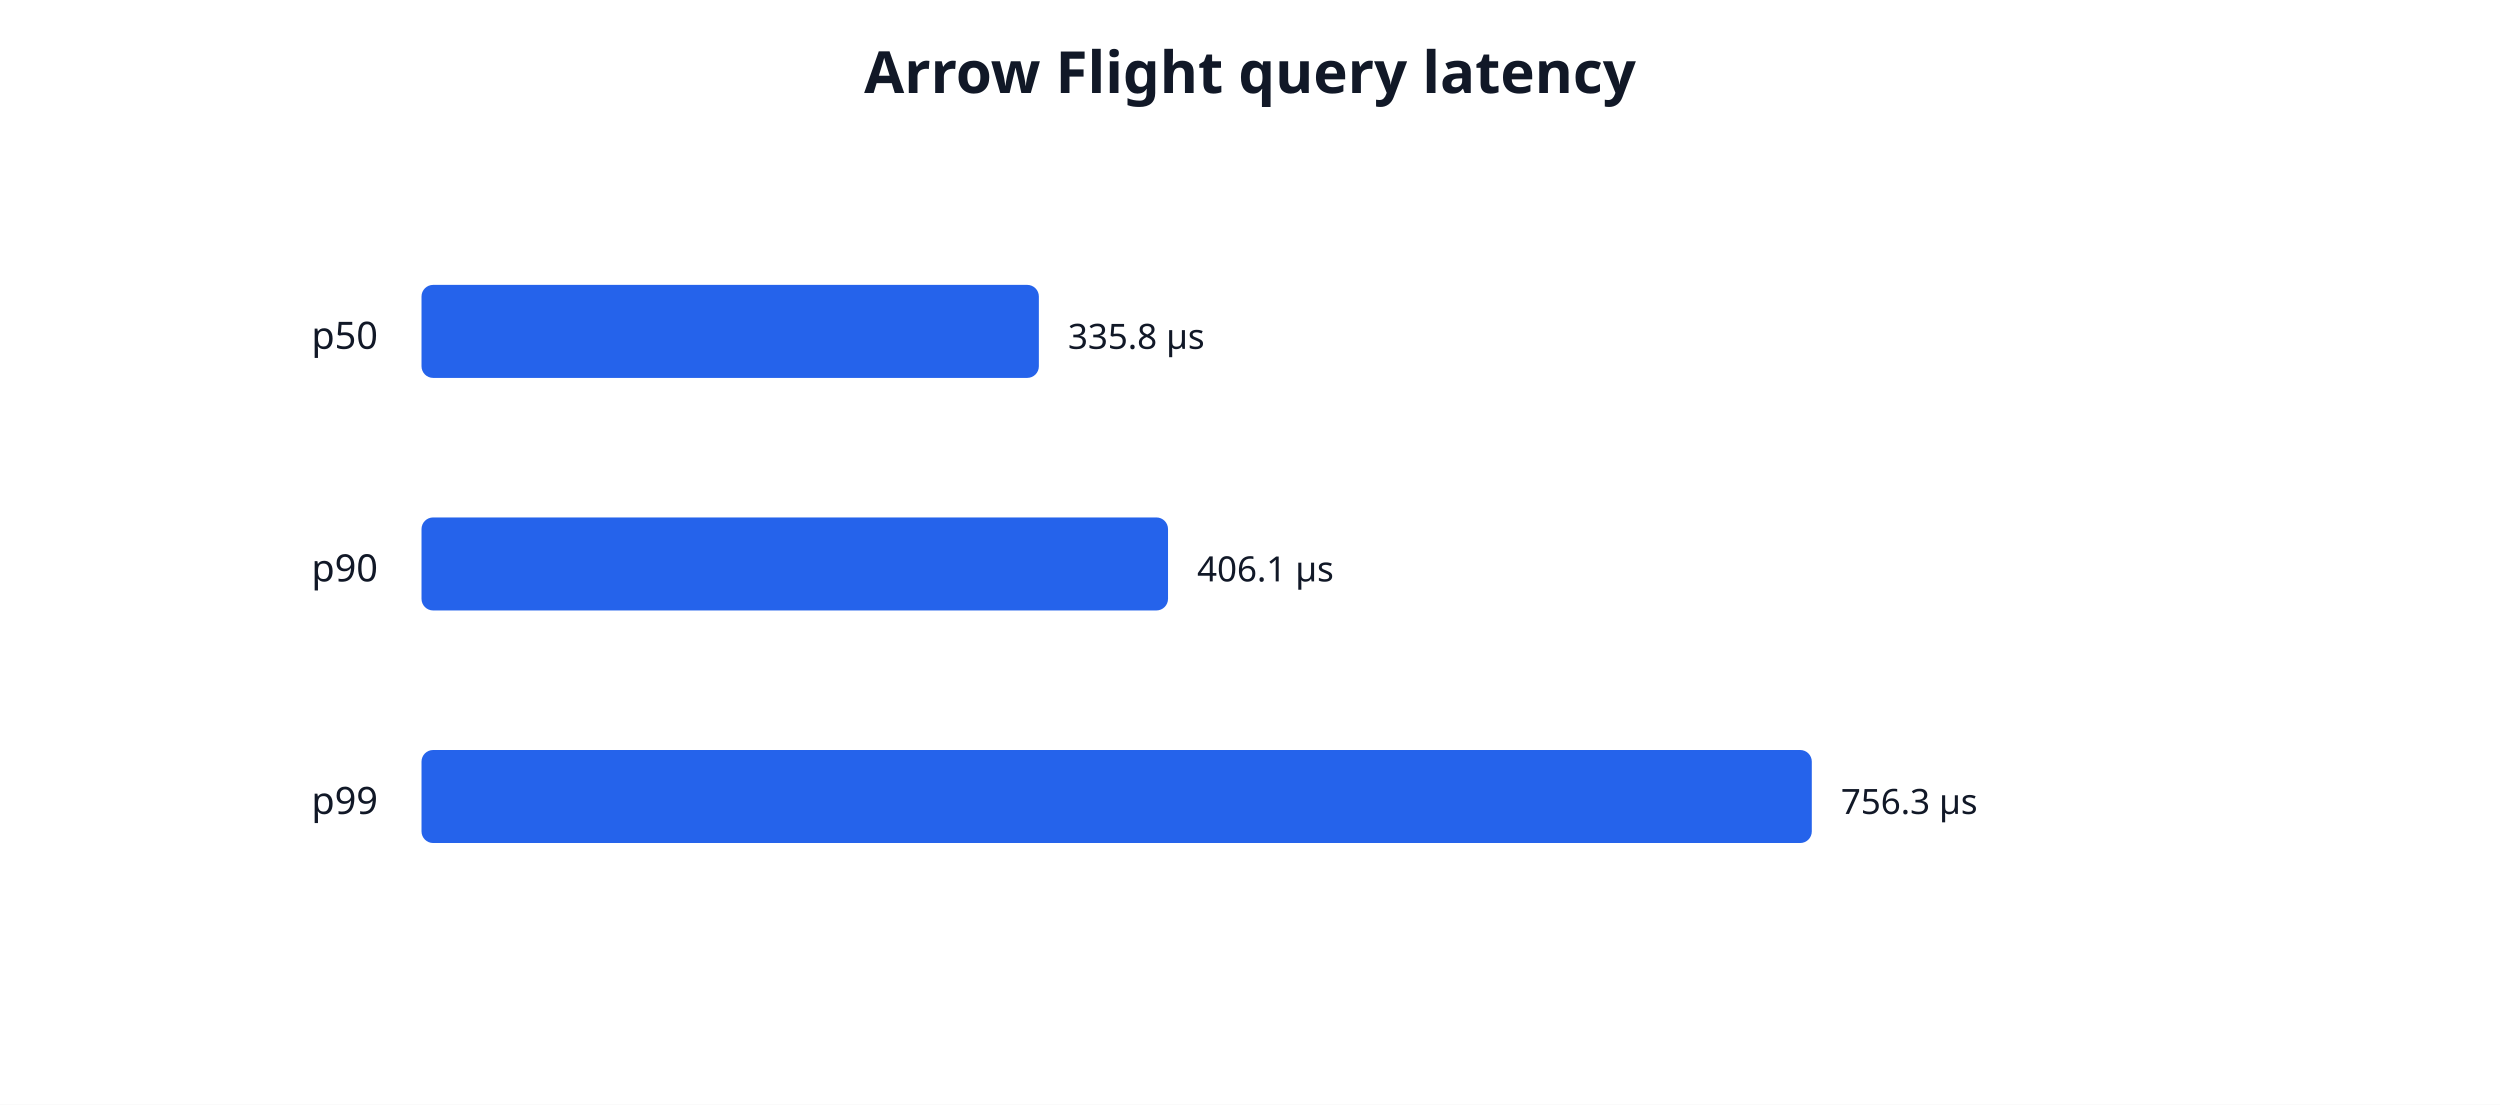
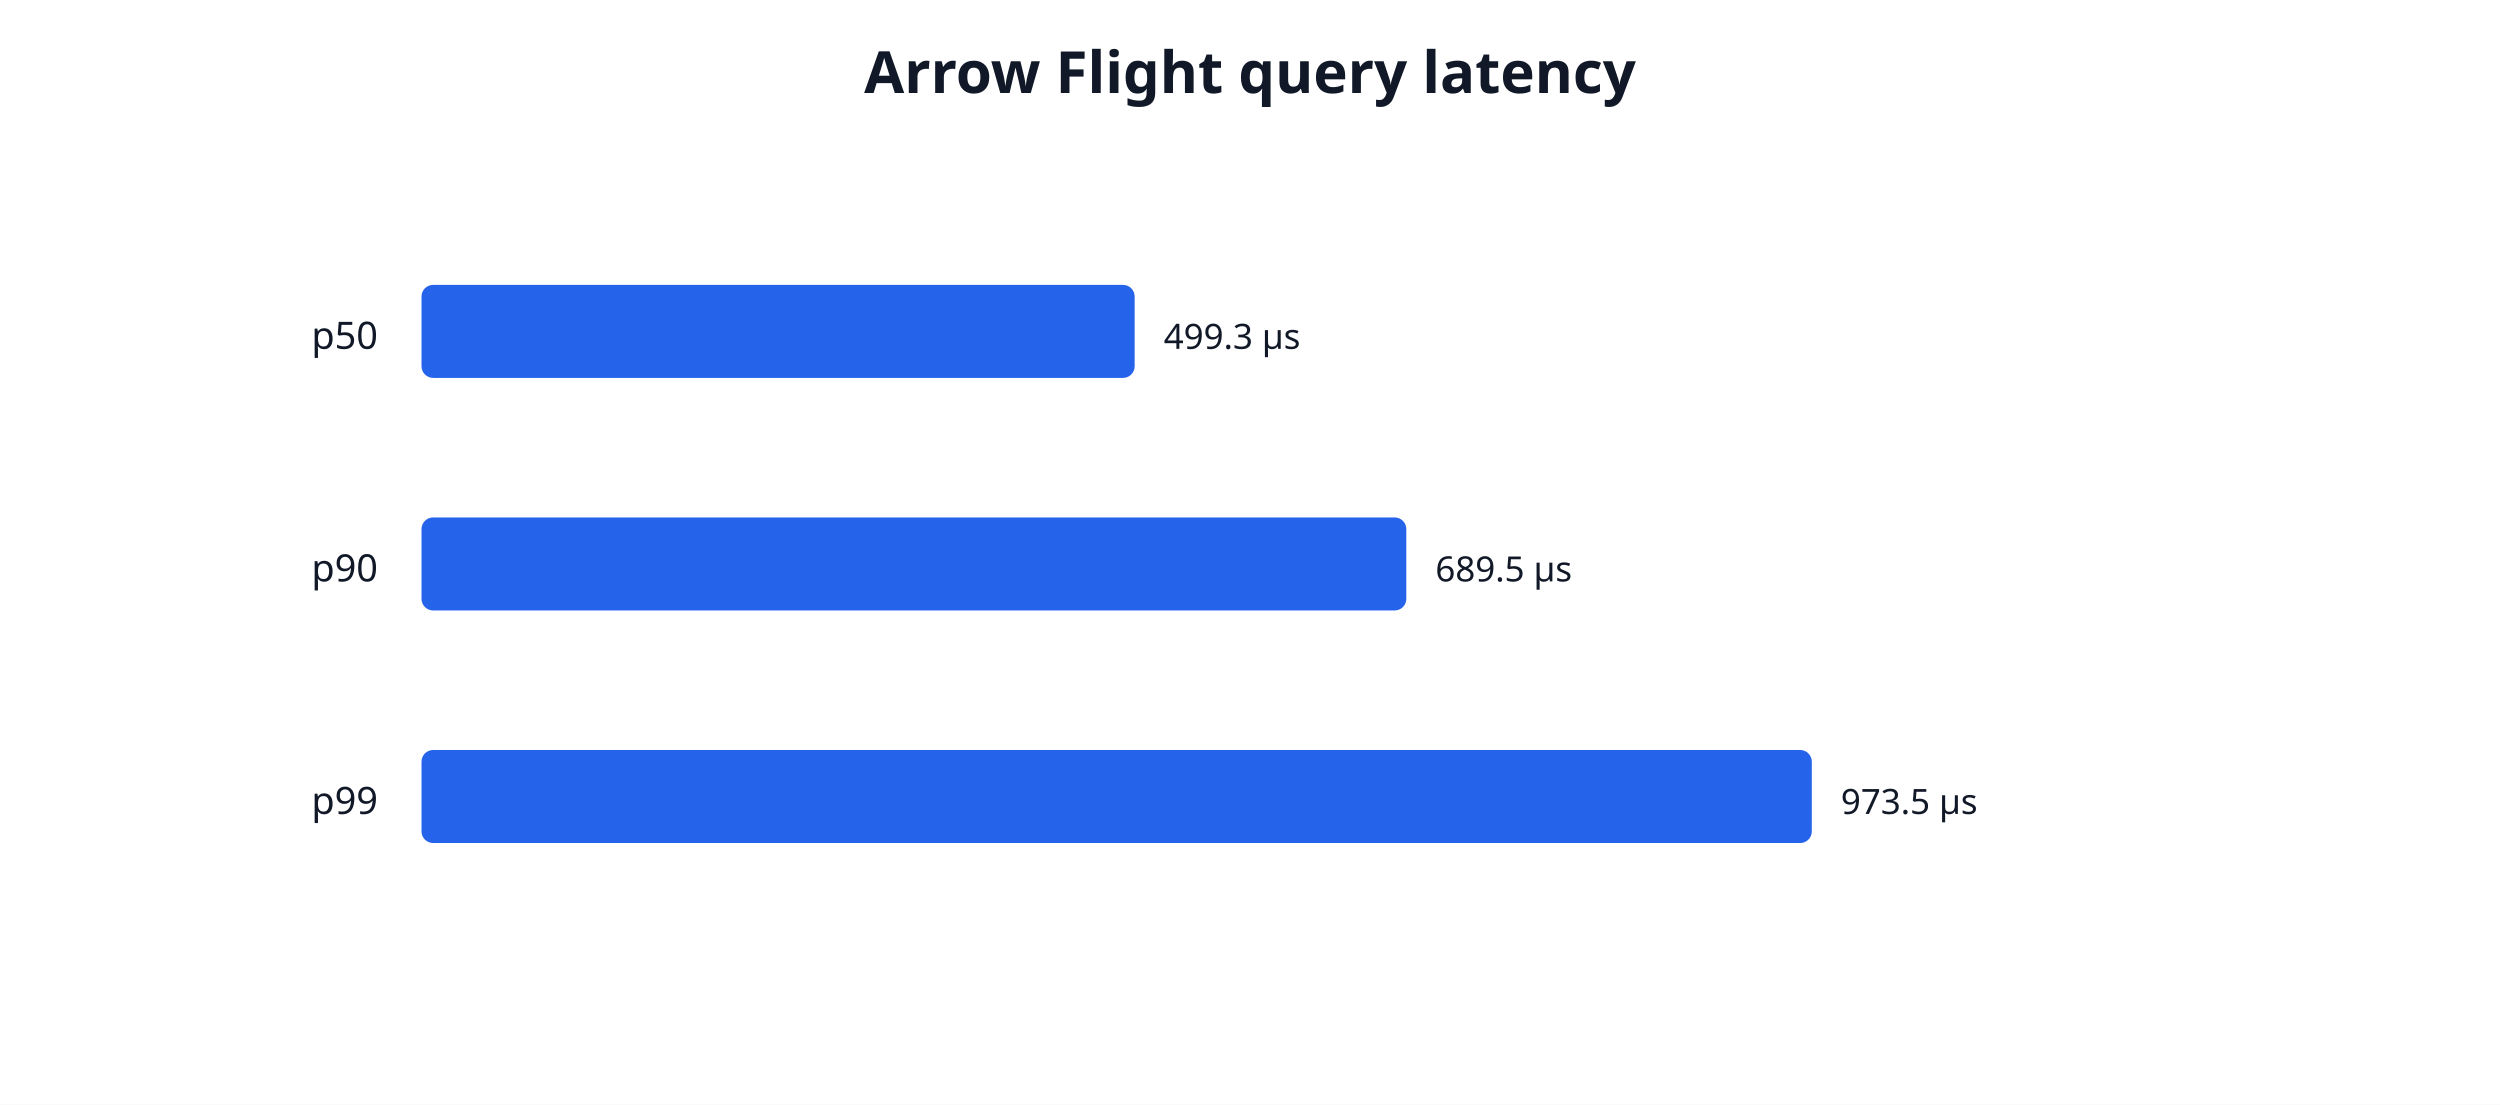
<svg xmlns="http://www.w3.org/2000/svg" width="860" height="380" viewBox="0 0 860 380">
  <rect width="100%" height="100%" fill="white" />
  <style>text{font-family:system-ui,sans-serif;fill:#111827}.axis{stroke:#374151;stroke-width:1.5}.grid{stroke:#e5e7eb}</style>
  <text x="430" y="32" text-anchor="middle" font-size="20" font-weight="600">Arrow Flight query latency</text>
  <text x="130" y="120" text-anchor="end" font-size="13">p50</text>
-   <rect x="145" y="98" width="212.37" height="32" fill="#2563eb" rx="4" />
-   <text x="367.37" y="120" font-size="12">335.8 µs</text>
+   <rect x="145" y="98" width="245.32" height="32" fill="#2563eb" rx="4" />
+   <text x="400.32" y="120" font-size="12">499.3 µs</text>
  <text x="130" y="200" text-anchor="end" font-size="13">p90</text>
-   <rect x="145" y="178" width="256.80" height="32" fill="#2563eb" rx="4" />
-   <text x="411.80" y="200" font-size="12">406.1 µs</text>
+   <rect x="145" y="178" width="338.77" height="32" fill="#2563eb" rx="4" />
+   <text x="493.77" y="200" font-size="12">689.5 µs</text>
  <text x="130" y="280" text-anchor="end" font-size="13">p99</text>
  <rect x="145" y="258" width="478.26" height="32" fill="#2563eb" rx="4" />
-   <text x="633.26" y="280" font-size="12">756.3 µs</text>
+   <text x="633.26" y="280" font-size="12">973.5 µs</text>
</svg>
